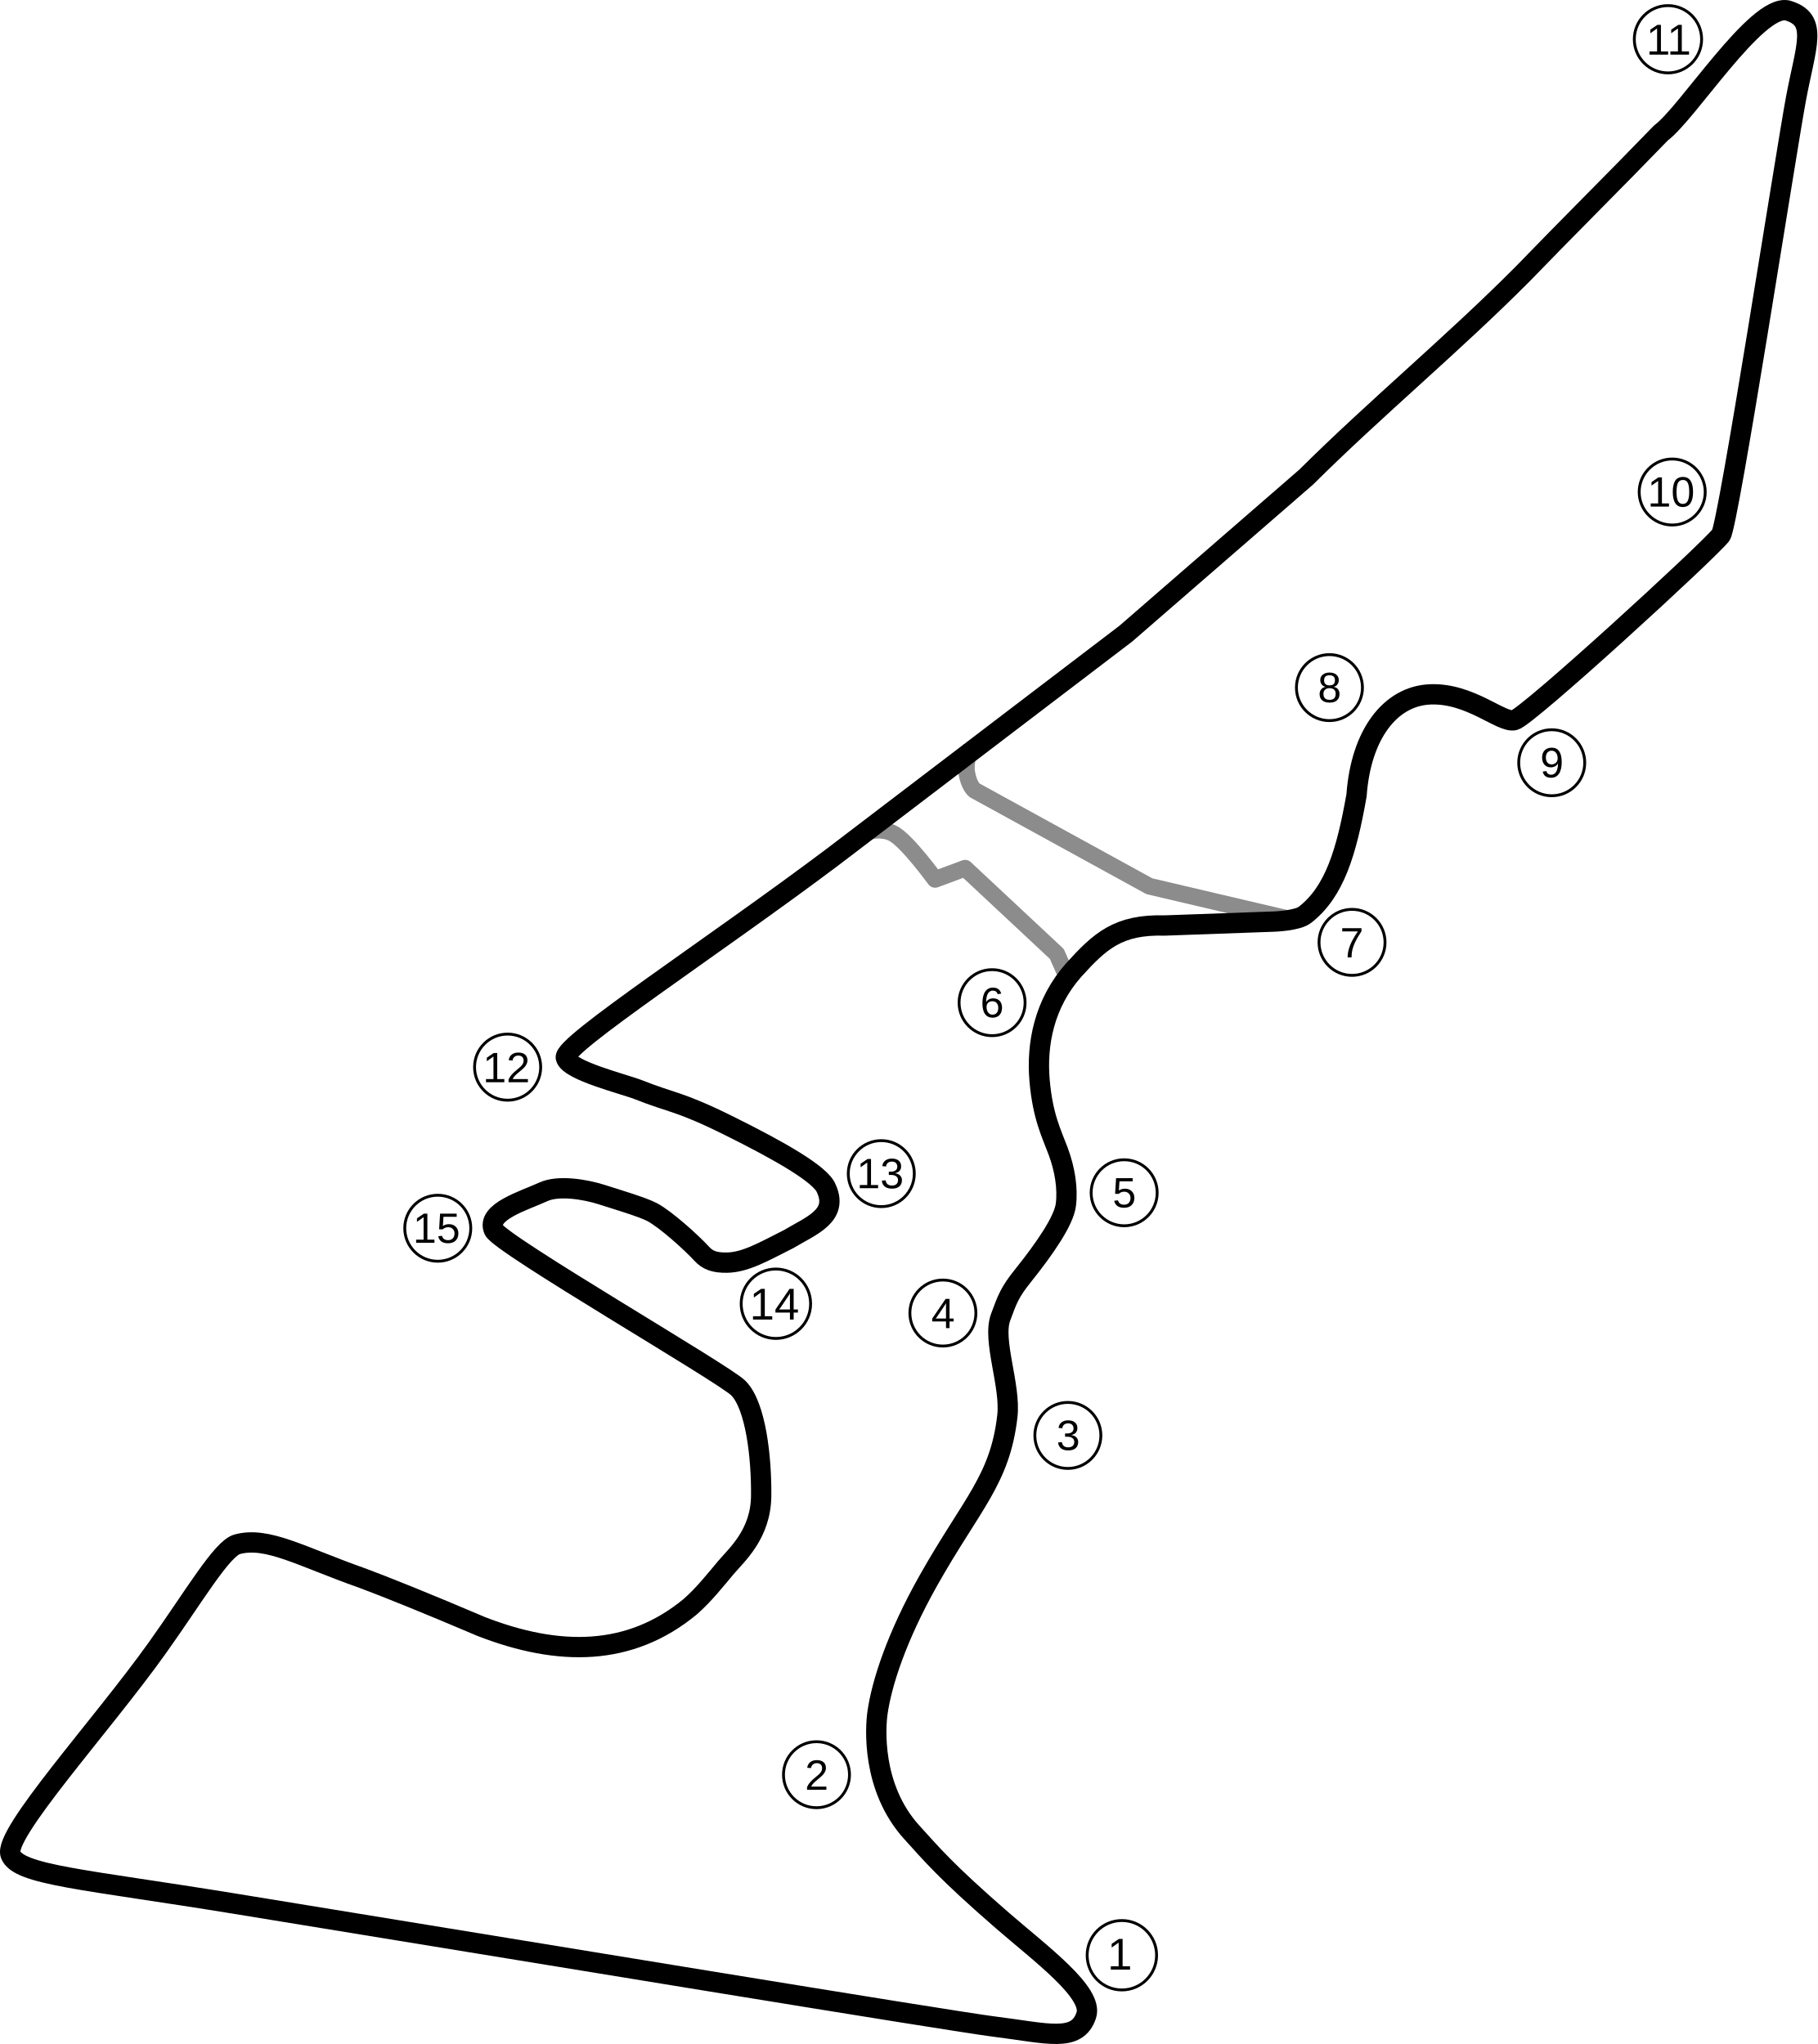
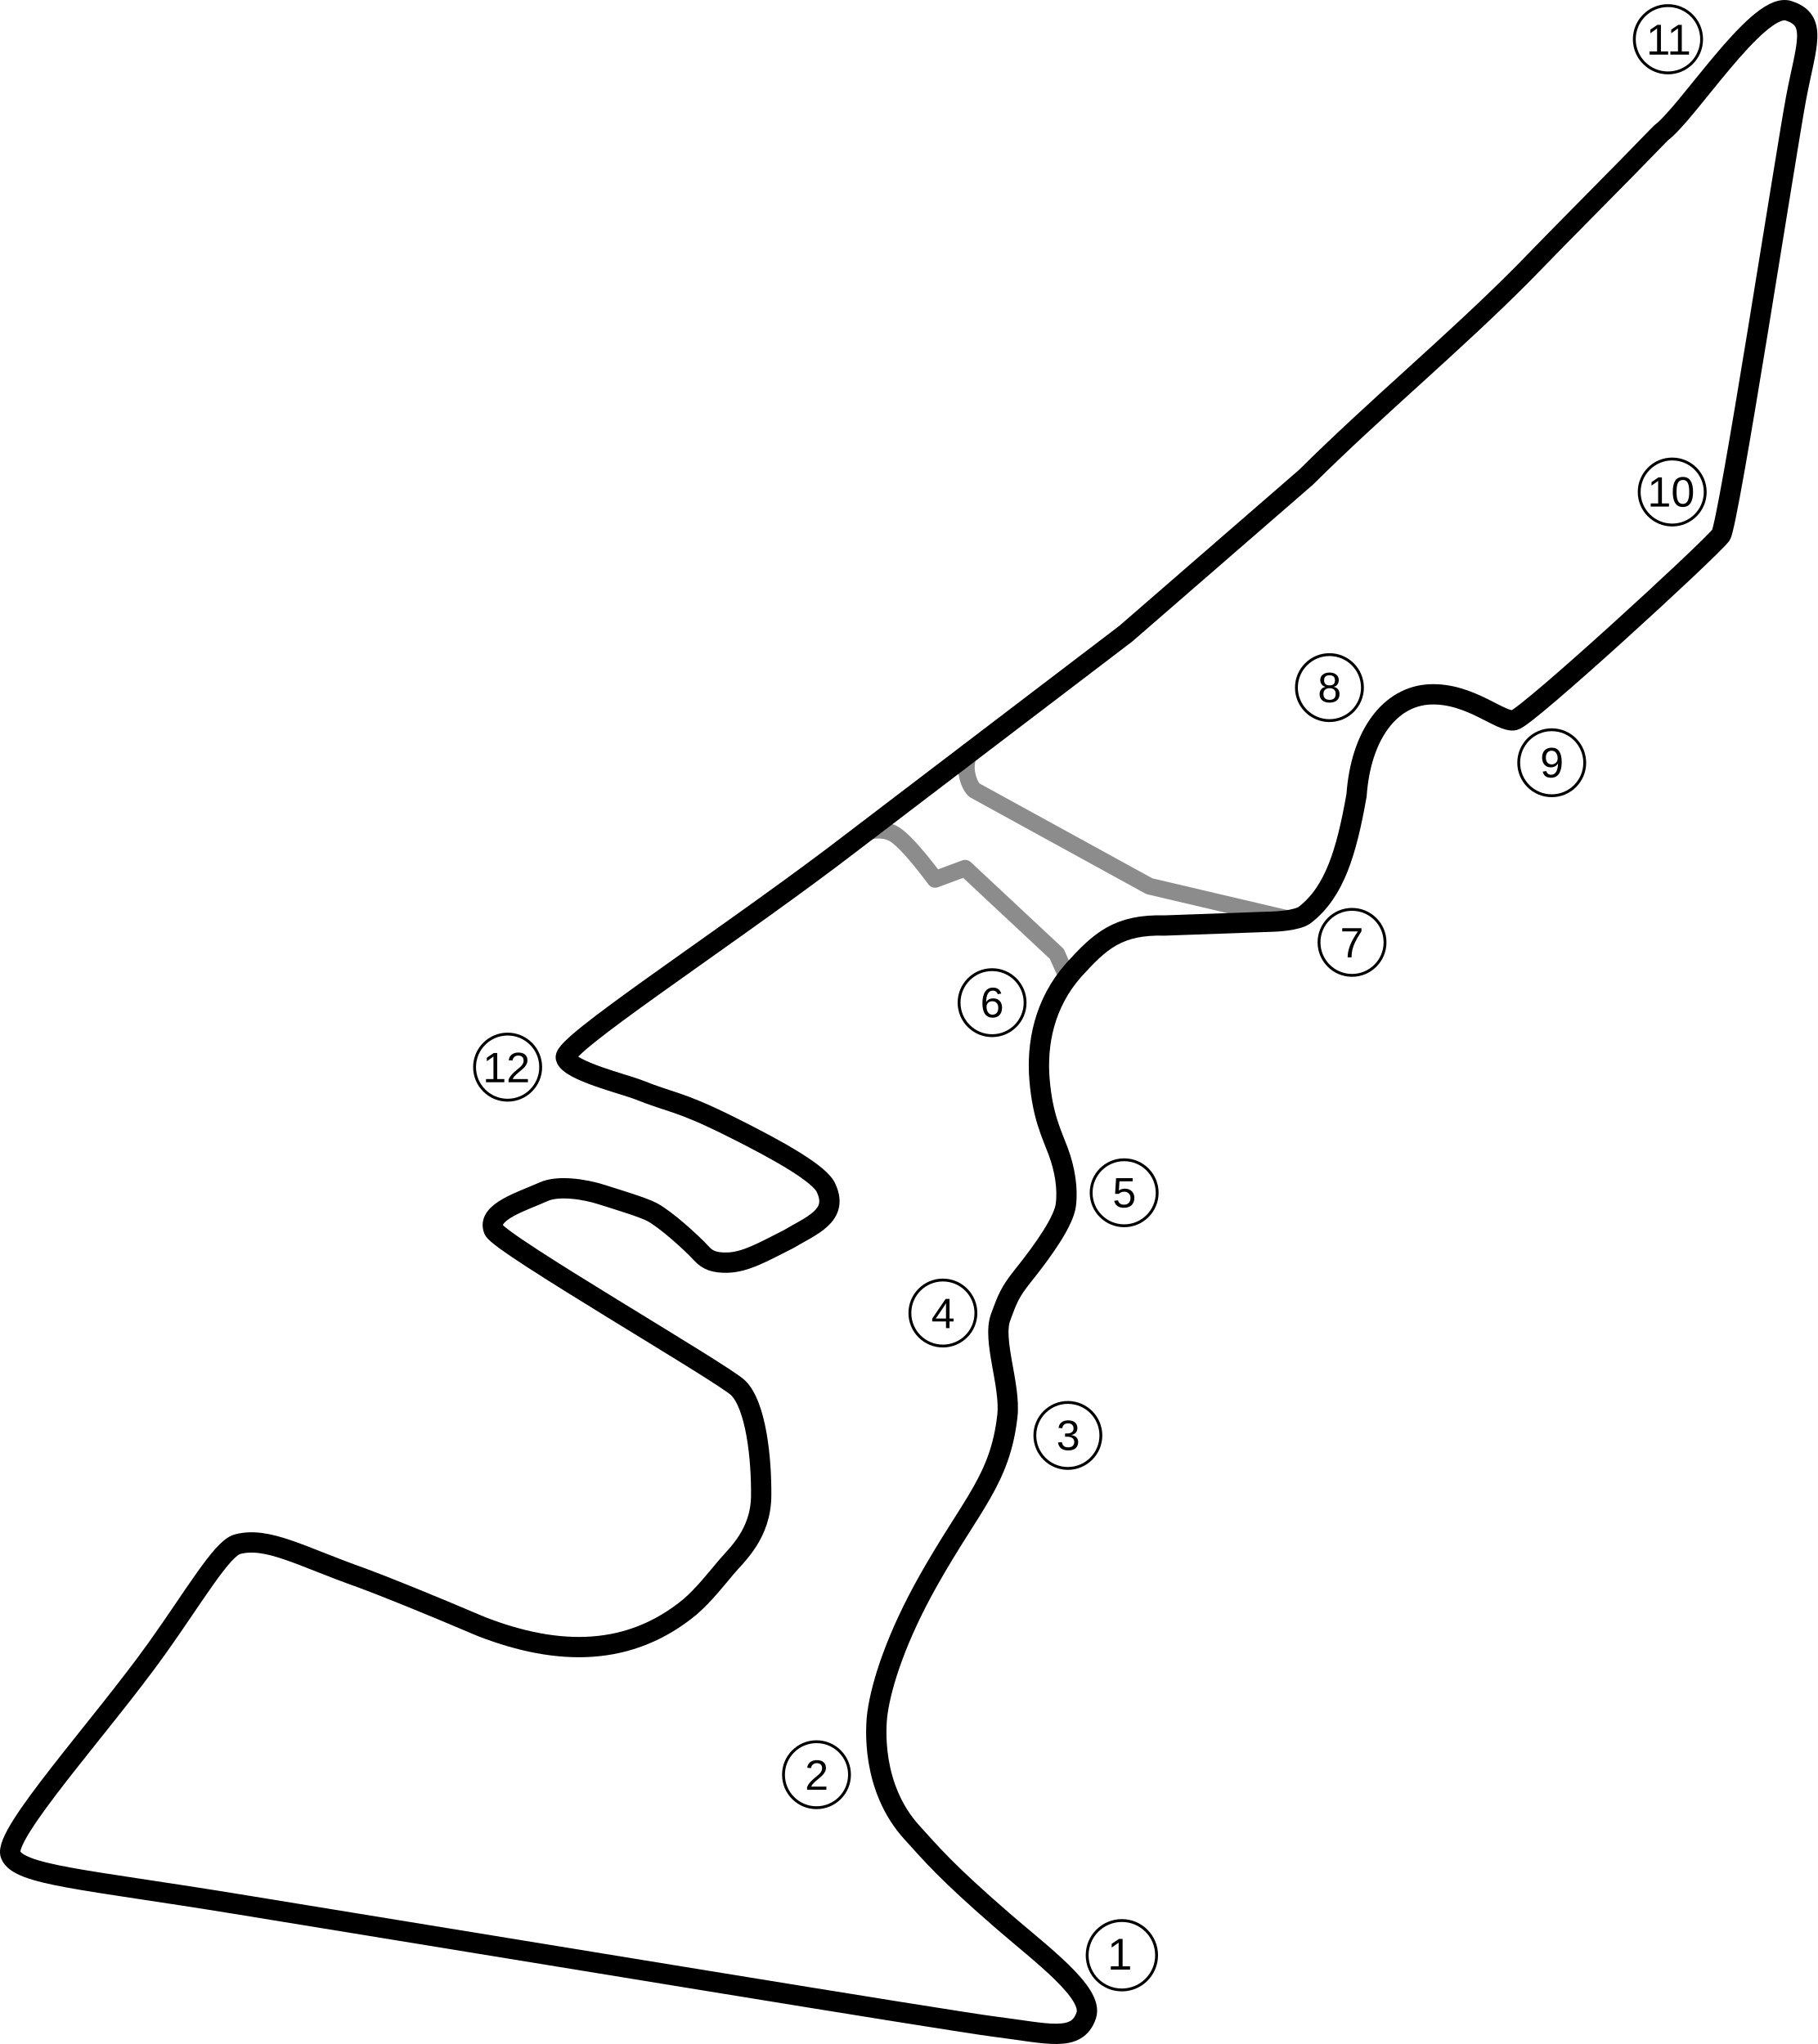
<svg xmlns="http://www.w3.org/2000/svg" id="svg2" version="1.1" width="760.587" height="855.646">
  <path style="fill:none;stroke:#8c8c8c;stroke-width:7;stroke-linecap:butt;stroke-linejoin:round;stroke-miterlimit:4;stroke-opacity:1;stroke-dasharray:none" d="m 446.576,409.003 -4.304,-9.684 -38.376,-35.865 -12.553,4.662 c 0,0 -11.289,-15.544 -17.215,-19.009 -5.926,-3.465 -13.629,-0.179 -13.629,-0.179" id="path3090" />
  <path style="fill:none;stroke:#8c8c8c;stroke-width:7;stroke-linecap:butt;stroke-linejoin:round;stroke-miterlimit:4;stroke-opacity:1;stroke-dasharray:none" d="m 540.155,384.876 -59.149,-13.891 -73.165,-40.169 c 0,0 -2.28,-1.757 -3.228,-7.173 -0.948,-5.416 1.793,-10.58 1.793,-10.58" id="path3092" />
  <path style="fill:none;stroke:#000000;stroke-width:8.5;stroke-linecap:butt;stroke-linejoin:round;stroke-miterlimit:4;stroke-opacity:1;stroke-dasharray:none" d="m 348.422,358.781 122.743,-93.533 75.459,-65.513 c 29.056,-28.886 61.485,-55.753 90.541,-84.972 19.216,-19.9 39.055,-39.535 57.94,-59.104 11.095,-8.145 39.829,-53.785 52.824,-51.312 13.27,3.766 7.875,14.591 3.698,36.952 -4.177,22.361 -28.281,178.409 -31.419,182.713 -5.319,6.814 -80.956,76.148 -86.437,77.458 -5.481,1.311 -18.392,-11.47 -35.196,-10.797 -16.804,0.673 -29.052,16.877 -30.854,42.228 -4.228,23.95 -9.24,40.422 -21.519,49.99 -3.138,2.6 -13.169,2.9 -13.169,2.9 l -45.564,1.637 c -19.533,-0.537 -27.046,6.424 -38.181,18.704 -12.297,13.932 -15.541,30.904 -14.222,46.118 1.319,15.214 4.985,22.18 7.772,29.653 2.847,7.635 4.087,15.591 3.232,22.445 -0.839,6.723 -8.871,18.362 -18.039,29.796 -5.463,6.814 -6.474,9.701 -9.275,17.298 -3.57,9.681 4.306,28.524 2.825,41.41 -3.068,26.7 -14.996,36.709 -33.061,68.796 -13.204,23.452 -19.529,42.864 -21.298,55.448 -0.768,5.46 -2.799,31.128 14.461,50.045 8.012,8.781 13.788,15.943 37.721,36.727 16.242,14.105 38.364,30.362 35.197,39.784 -3.889,11.569 -16.07,7.512 -38.62,4.696 C 398.302,846.139 218.393,816.471 98.21,796.902 35.13,786.631 7.79,784.939 4.442,776.393 c -3.348,-8.545 37.866,-53.632 61.261,-86.392 15.536,-21.755 27.174,-41.839 33.632,-43.562 12.601,-3.363 26.509,5.082 52.19,14.14 9.09,3.355 27.142,10.608 49.912,20.315 32.555,12.637 62.173,12.529 87.38,-8.272 5.801,-5.075 10.701,-11.338 14.988,-16.424 4.455,-5.285 14.583,-13.953 14.751,-29.937 0.168,-15.941 -2.202,-37.834 -9.584,-45.214 -6.124,-6.123 -99.719,-60.272 -102.292,-66.169 -3.323,-7.615 12.61,-12.226 20.707,-15.954 6.191,-2.85 17.218,-1.141 24.398,1.145 6.82,2.171 17.319,5.314 21.12,7.332 5.699,3.025 16.425,12.699 20.788,17.456 2.492,2.717 5.4,3.786 10.588,3.697 7.79,-0.133 15.51,-4.707 25.708,-9.818 9.511,-5.685 21.048,-9.764 15.827,-21.203 -2.222,-5.894 -19.512,-15.752 -40.991,-26.404 -20.809,-10.32 -23.871,-9.451 -37.369,-14.861 -5.956,-2.387 -29.395,-8.05 -30.654,-13.505 -1.259,-5.455 61.504,-46.318 111.619,-83.98 z" id="path2857" />
  <g id="g3863" transform="matrix(2.077119,0,0,2.077119,-477.0928,-1399.842)">
    <path transform="translate(-64.85616,75.92937)" d="m 527.578,992.056 c 0,3.863 -3.131,6.994 -6.994,6.994 -3.863,0 -6.994,-3.131 -6.994,-6.994 0,-3.863 3.131,-6.994 6.994,-6.994 3.863,0 6.994,3.131 6.994,6.994 z" id="path3652" style="font-size:9px;fill:none;stroke:#000000;stroke-width:0.578;stroke-miterlimit:4;stroke-opacity:1;stroke-dasharray:none;stroke-dashoffset:0" />
    <text id="text3654" y="1070.878" x="452.812" style="font-size:9px;font-style:normal;font-variant:normal;font-weight:normal;font-stretch:normal;fill:#000000;fill-opacity:1;stroke:none;font-family:Arial;-inkscape-font-specification:Arial" xml:space="preserve">
      <tspan y="1070.878" x="452.812" id="tspan3656">1</tspan>
    </text>
  </g>
  <g id="g3868" transform="matrix(1.975314,0,0,1.975314,-644.4585,-1406.216)">
    <path transform="translate(-21.33983,95.93959)" d="m 527.578,992.056 c 0,3.863 -3.131,6.994 -6.994,6.994 -3.863,0 -6.994,-3.131 -6.994,-6.994 0,-3.863 3.131,-6.994 6.994,-6.994 3.863,0 6.994,3.131 6.994,6.994 z" id="path3652-8" style="font-size:9px;fill:none;stroke:#000000;stroke-width:0.607;stroke-miterlimit:4;stroke-opacity:1;stroke-dasharray:none;stroke-dashoffset:0" />
    <text id="text3654-7" y="1091.187" x="496.792" style="font-size:9px;font-style:normal;font-variant:normal;font-weight:normal;font-stretch:normal;fill:#000000;fill-opacity:1;stroke:none;font-family:Arial;-inkscape-font-specification:Arial" xml:space="preserve">
      <tspan y="1091.187" x="496.792" id="tspan3656-0">2</tspan>
    </text>
  </g>
  <g id="g3873" transform="matrix(1.975314,0,0,1.975314,-607.2708,-1551.785)">
    <path transform="translate(13.09083,97.73286)" d="m 527.578,992.056 c 0,3.863 -3.131,6.994 -6.994,6.994 -3.863,0 -6.994,-3.131 -6.994,-6.994 0,-3.863 3.131,-6.994 6.994,-6.994 3.863,0 6.994,3.131 6.994,6.994 z" id="path3652-4" style="font-size:9px;fill:none;stroke:#000000;stroke-width:0.607;stroke-miterlimit:4;stroke-opacity:1;stroke-dasharray:none;stroke-dashoffset:0" />
    <text id="text3654-5" y="1092.876" x="531.254" style="font-size:9px;font-style:normal;font-variant:normal;font-weight:normal;font-stretch:normal;fill:#000000;fill-opacity:1;stroke:none;font-family:Arial;-inkscape-font-specification:Arial" xml:space="preserve">
      <tspan y="1092.876" x="531.254" id="tspan3656-4">3</tspan>
    </text>
  </g>
  <g id="g3878" transform="matrix(1.975314,0,0,1.975314,-729.708,-1598.06)">
    <path transform="translate(48.59745,95.22229)" d="m 527.578,992.056 c 0,3.863 -3.131,6.994 -6.994,6.994 -3.863,0 -6.994,-3.131 -6.994,-6.994 0,-3.863 3.131,-6.994 6.994,-6.994 3.863,0 6.994,3.131 6.994,6.994 z" id="path3652-49" style="font-size:9px;fill:none;stroke:#000000;stroke-width:0.607;stroke-miterlimit:4;stroke-opacity:1;stroke-dasharray:none;stroke-dashoffset:0" />
    <text id="text3654-9" y="1090.469" x="566.716" style="font-size:9px;font-style:normal;font-variant:normal;font-weight:normal;font-stretch:normal;fill:#000000;fill-opacity:1;stroke:none;font-family:Arial;-inkscape-font-specification:Arial" xml:space="preserve">
      <tspan y="1090.469" x="566.716" id="tspan3656-9">4</tspan>
    </text>
  </g>
  <g id="g3888" transform="matrix(1.975314,0,0,1.975314,-414.5687,-2008.348)">
    <path transform="translate(43.57632,128.9356)" d="m 527.578,992.056 c 0,3.863 -3.131,6.994 -6.994,6.994 -3.863,0 -6.994,-3.131 -6.994,-6.994 0,-3.863 3.131,-6.994 6.994,-6.994 3.863,0 6.994,3.131 6.994,6.994 z" id="path3652-9" style="font-size:9px;fill:none;stroke:#000000;stroke-width:0.607;stroke-miterlimit:4;stroke-opacity:1;stroke-dasharray:none;stroke-dashoffset:0" />
    <text id="text3654-8" y="1124.079" x="558.918" style="font-size:9px;font-style:normal;font-variant:normal;font-weight:normal;font-stretch:normal;fill:#000000;fill-opacity:1;stroke:none;font-family:Arial;-inkscape-font-specification:Arial" xml:space="preserve">
      <tspan y="1124.079" x="558.918" id="tspan3656-1">10</tspan>
    </text>
  </g>
  <g id="g3883" transform="matrix(1.975314,0,0,1.975314,-701.4879,-1657.616)">
    <path transform="translate(72.71685,99.88478)" d="m 527.578,992.056 c 0,3.863 -3.131,6.994 -6.994,6.994 -3.863,0 -6.994,-3.131 -6.994,-6.994 0,-3.863 3.131,-6.994 6.994,-6.994 3.863,0 6.994,3.131 6.994,6.994 z" id="path3652-1" style="font-size:9px;fill:none;stroke:#000000;stroke-width:0.607;stroke-miterlimit:4;stroke-opacity:1;stroke-dasharray:none;stroke-dashoffset:0" />
    <text id="text3654-56" y="1095.028" x="590.835" style="font-size:9px;font-style:normal;font-variant:normal;font-weight:normal;font-stretch:normal;fill:#000000;fill-opacity:1;stroke:none;font-family:Arial;-inkscape-font-specification:Arial" xml:space="preserve">
      <tspan y="1095.028" x="590.835" id="tspan3656-17">5</tspan>
    </text>
  </g>
  <g id="g3908" transform="matrix(1.975314,0,0,1.975314,-429.1019,-1797.06)">
    <path transform="translate(-93.16003,130.1909)" d="m 527.578,992.056 c 0,3.863 -3.131,6.994 -6.994,6.994 -3.863,0 -6.994,-3.131 -6.994,-6.994 0,-3.863 3.131,-6.994 6.994,-6.994 3.863,0 6.994,3.131 6.994,6.994 z" id="path3652-8-2" style="font-size:9px;fill:none;stroke:#000000;stroke-width:0.607;stroke-miterlimit:4;stroke-opacity:1;stroke-dasharray:none;stroke-dashoffset:0" />
    <text id="text3654-7-2" y="1125.334" x="424.922" style="font-size:9px;font-style:normal;font-variant:normal;font-weight:normal;font-stretch:normal;fill:#000000;fill-opacity:1;stroke:none;font-family:Arial;-inkscape-font-specification:Arial" xml:space="preserve">
      <tspan y="1125.334" x="424.922" id="tspan3656-0-9">6</tspan>
    </text>
  </g>
  <g id="g3903" transform="matrix(1.975314,0,0,1.975314,-346.476,-1825.847)">
    <path transform="translate(-58.72937,131.9842)" d="m 527.578,992.056 c 0,3.863 -3.131,6.994 -6.994,6.994 -3.863,0 -6.994,-3.131 -6.994,-6.994 0,-3.863 3.131,-6.994 6.994,-6.994 3.863,0 6.994,3.131 6.994,6.994 z" id="path3652-4-2" style="font-size:9px;fill:none;stroke:#000000;stroke-width:0.607;stroke-miterlimit:4;stroke-opacity:1;stroke-dasharray:none;stroke-dashoffset:0" />
    <text id="text3654-5-8" y="1127.231" x="459.308" style="font-size:9px;font-style:normal;font-variant:normal;font-weight:normal;font-stretch:normal;fill:#000000;fill-opacity:1;stroke:none;font-family:Arial;-inkscape-font-specification:Arial" xml:space="preserve">
      <tspan y="1127.231" x="459.308" id="tspan3656-4-1">7</tspan>
    </text>
  </g>
  <g id="g3898" transform="matrix(1.975314,0,0,1.975314,-426.0706,-1927.526)">
    <path transform="translate(-23.22275,129.4736)" d="m 527.578,992.056 c 0,3.863 -3.131,6.994 -6.994,6.994 -3.863,0 -6.994,-3.131 -6.994,-6.994 0,-3.863 3.131,-6.994 6.994,-6.994 3.863,0 6.994,3.131 6.994,6.994 z" id="path3652-49-2" style="font-size:9px;fill:none;stroke:#000000;stroke-width:0.607;stroke-miterlimit:4;stroke-opacity:1;stroke-dasharray:none;stroke-dashoffset:0" />
    <text id="text3654-9-4" y="1124.617" x="494.887" style="font-size:9px;font-style:normal;font-variant:normal;font-weight:normal;font-stretch:normal;fill:#000000;fill-opacity:1;stroke:none;font-family:Arial;-inkscape-font-specification:Arial" xml:space="preserve">
      <tspan y="1124.617" x="494.887" id="tspan3656-9-7">8</tspan>
    </text>
  </g>
  <g id="g3893" transform="matrix(1.975314,0,0,1.975314,-406.7193,-1899.62)">
    <path transform="translate(14.07713,131.2669)" d="m 527.578,992.056 c 0,3.863 -3.131,6.994 -6.994,6.994 -3.863,0 -6.994,-3.131 -6.994,-6.994 0,-3.863 3.131,-6.994 6.994,-6.994 3.863,0 6.994,3.131 6.994,6.994 z" id="path3652-9-8" style="font-size:9px;fill:none;stroke:#000000;stroke-width:0.607;stroke-miterlimit:4;stroke-opacity:1;stroke-dasharray:none;stroke-dashoffset:0" />
    <text id="text3654-8-6" y="1126.41" x="532.2" style="font-size:9px;font-style:normal;font-variant:normal;font-weight:normal;font-stretch:normal;fill:#000000;fill-opacity:1;stroke:none;font-family:Arial;-inkscape-font-specification:Arial" xml:space="preserve">
      <tspan y="1126.41" x="532.2" id="tspan3656-1-3">9</tspan>
    </text>
  </g>
  <g id="g3913" transform="matrix(2.013598,0,0,2.013598,-78.47726,-2318.066)">
    <path transform="translate(-134.9431,167.3115)" d="m 527.578,992.056 c 0,3.863 -3.131,6.994 -6.994,6.994 -3.863,0 -6.994,-3.131 -6.994,-6.994 0,-3.863 3.131,-6.994 6.994,-6.994 3.863,0 6.994,3.131 6.994,6.994 z" id="path3652-7" style="font-size:9px;fill:none;stroke:#000000;stroke-width:0.596;stroke-miterlimit:4;stroke-opacity:1;stroke-dasharray:none;stroke-dashoffset:0" />
    <text id="text3654-2" y="1162.559" x="381.119" style="font-size:9px;font-style:normal;font-variant:normal;font-weight:normal;font-stretch:normal;fill:#000000;fill-opacity:1;stroke:none;font-family:Arial;-inkscape-font-specification:Arial" xml:space="preserve">
      <tspan y="1162.559" x="381.119" id="tspan3656-5">11</tspan>
    </text>
  </g>
  <g id="g3923" transform="matrix(1.978336,0,0,1.978336,-635.9822,-1845.124)">
    <path transform="translate(-91.72542,166.4149)" d="m 527.578,992.056 c 0,3.863 -3.131,6.994 -6.994,6.994 -3.863,0 -6.994,-3.131 -6.994,-6.994 0,-3.863 3.131,-6.994 6.994,-6.994 3.863,0 6.994,3.131 6.994,6.994 z" id="path3652-8-3" style="font-size:9px;fill:none;stroke:#000000;stroke-width:0.607;stroke-miterlimit:4;stroke-opacity:1;stroke-dasharray:none;stroke-dashoffset:0" />
    <text id="text3654-7-7" y="1161.662" x="423.598" style="font-size:9px;font-style:normal;font-variant:normal;font-weight:normal;font-stretch:normal;fill:#000000;fill-opacity:1;stroke:none;font-family:Arial;-inkscape-font-specification:Arial" xml:space="preserve">
      <tspan y="1161.662" x="423.598" id="tspan3656-0-6">12</tspan>
    </text>
  </g>
-   <g id="g3933" transform="matrix(1.975314,0,0,1.975314,-546.3184,-1800.588)">
-     <path transform="translate(-57.29476,168.2081)" d="m 527.578,992.056 c 0,3.863 -3.131,6.994 -6.994,6.994 -3.863,0 -6.994,-3.131 -6.994,-6.994 0,-3.863 3.131,-6.994 6.994,-6.994 3.863,0 6.994,3.131 6.994,6.994 z" id="path3652-4-8" style="font-size:9px;fill:none;stroke:#000000;stroke-width:0.607;stroke-miterlimit:4;stroke-opacity:1;stroke-dasharray:none;stroke-dashoffset:0" />
-     <text id="text3654-5-1" y="1163.352" x="458.052" style="font-size:9px;font-style:normal;font-variant:normal;font-weight:normal;font-stretch:normal;fill:#000000;fill-opacity:1;stroke:none;font-family:Arial;-inkscape-font-specification:Arial" xml:space="preserve">
-       <tspan y="1163.352" x="458.052" id="tspan3656-4-3">13</tspan>
-     </text>
-   </g>
-   <g id="g3943" transform="matrix(2.077119,0,0,2.077119,-711.3427,-1859.031)">
-     <path transform="translate(-21.78814,165.6976)" d="m 527.578,992.056 c 0,3.863 -3.131,6.994 -6.994,6.994 -3.863,0 -6.994,-3.131 -6.994,-6.994 0,-3.863 3.131,-6.994 6.994,-6.994 3.863,0 6.994,3.131 6.994,6.994 z" id="path3652-49-6" style="font-size:9px;fill:none;stroke:#000000;stroke-width:0.578;stroke-miterlimit:4;stroke-opacity:1;stroke-dasharray:none;stroke-dashoffset:0" />
-     <text id="text3654-9-40" y="1160.945" x="493.495" style="font-size:9px;font-style:normal;font-variant:normal;font-weight:normal;font-stretch:normal;fill:#000000;fill-opacity:1;stroke:none;font-family:Arial;-inkscape-font-specification:Arial" xml:space="preserve">
-       <tspan y="1160.945" x="493.495" id="tspan3656-9-3">14</tspan>
-     </text>
-   </g>
-   <g id="g3953" transform="matrix(1.975314,0,0,1.975314,-875.7502,-1776.31)">
-     <path transform="translate(15.51174,167.4908)" d="m 527.578,992.056 c 0,3.863 -3.131,6.994 -6.994,6.994 -3.863,0 -6.994,-3.131 -6.994,-6.994 0,-3.863 3.131,-6.994 6.994,-6.994 3.863,0 6.994,3.131 6.994,6.994 z" id="path3652-9-5" style="font-size:9px;fill:none;stroke:#000000;stroke-width:0.607;stroke-miterlimit:4;stroke-opacity:1;stroke-dasharray:none;stroke-dashoffset:0" />
-     <text id="text3654-8-8" y="1162.634" x="530.827" style="font-size:9px;font-style:normal;font-variant:normal;font-weight:normal;font-stretch:normal;fill:#000000;fill-opacity:1;stroke:none;font-family:Arial;-inkscape-font-specification:Arial" xml:space="preserve">
-       <tspan y="1162.634" x="530.827" id="tspan3656-1-5">15</tspan>
-     </text>
-   </g>
</svg>
